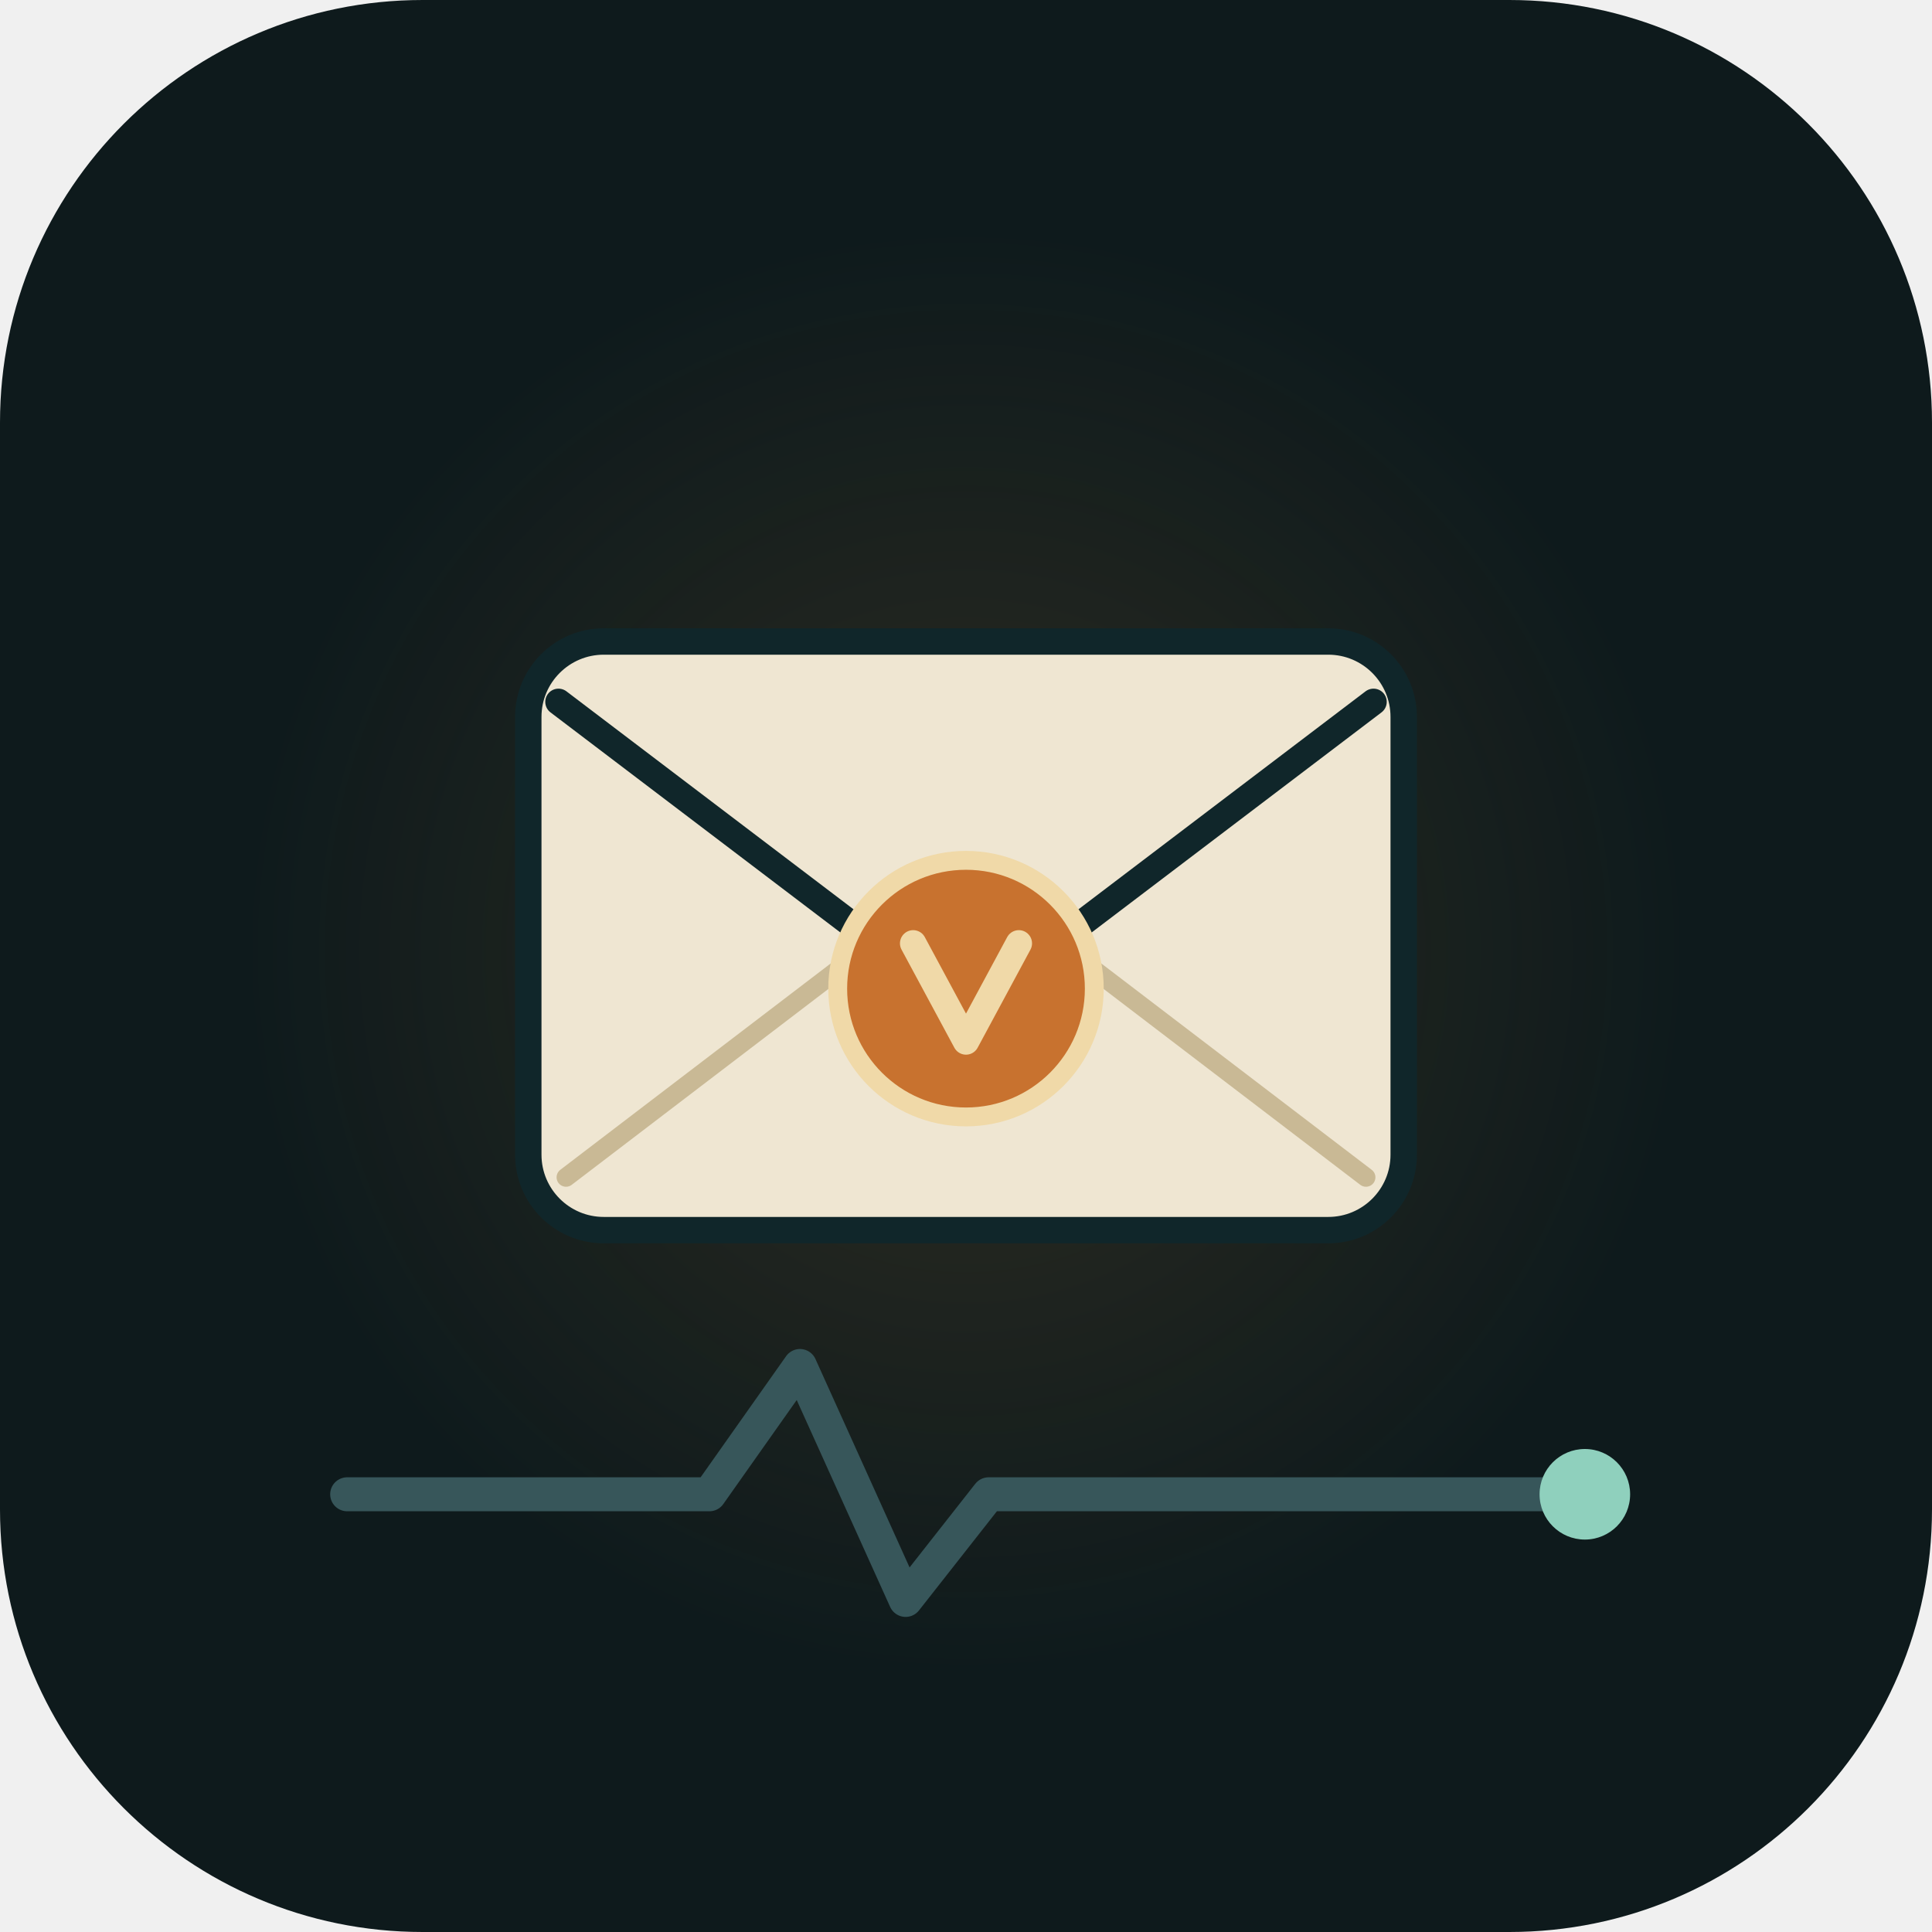
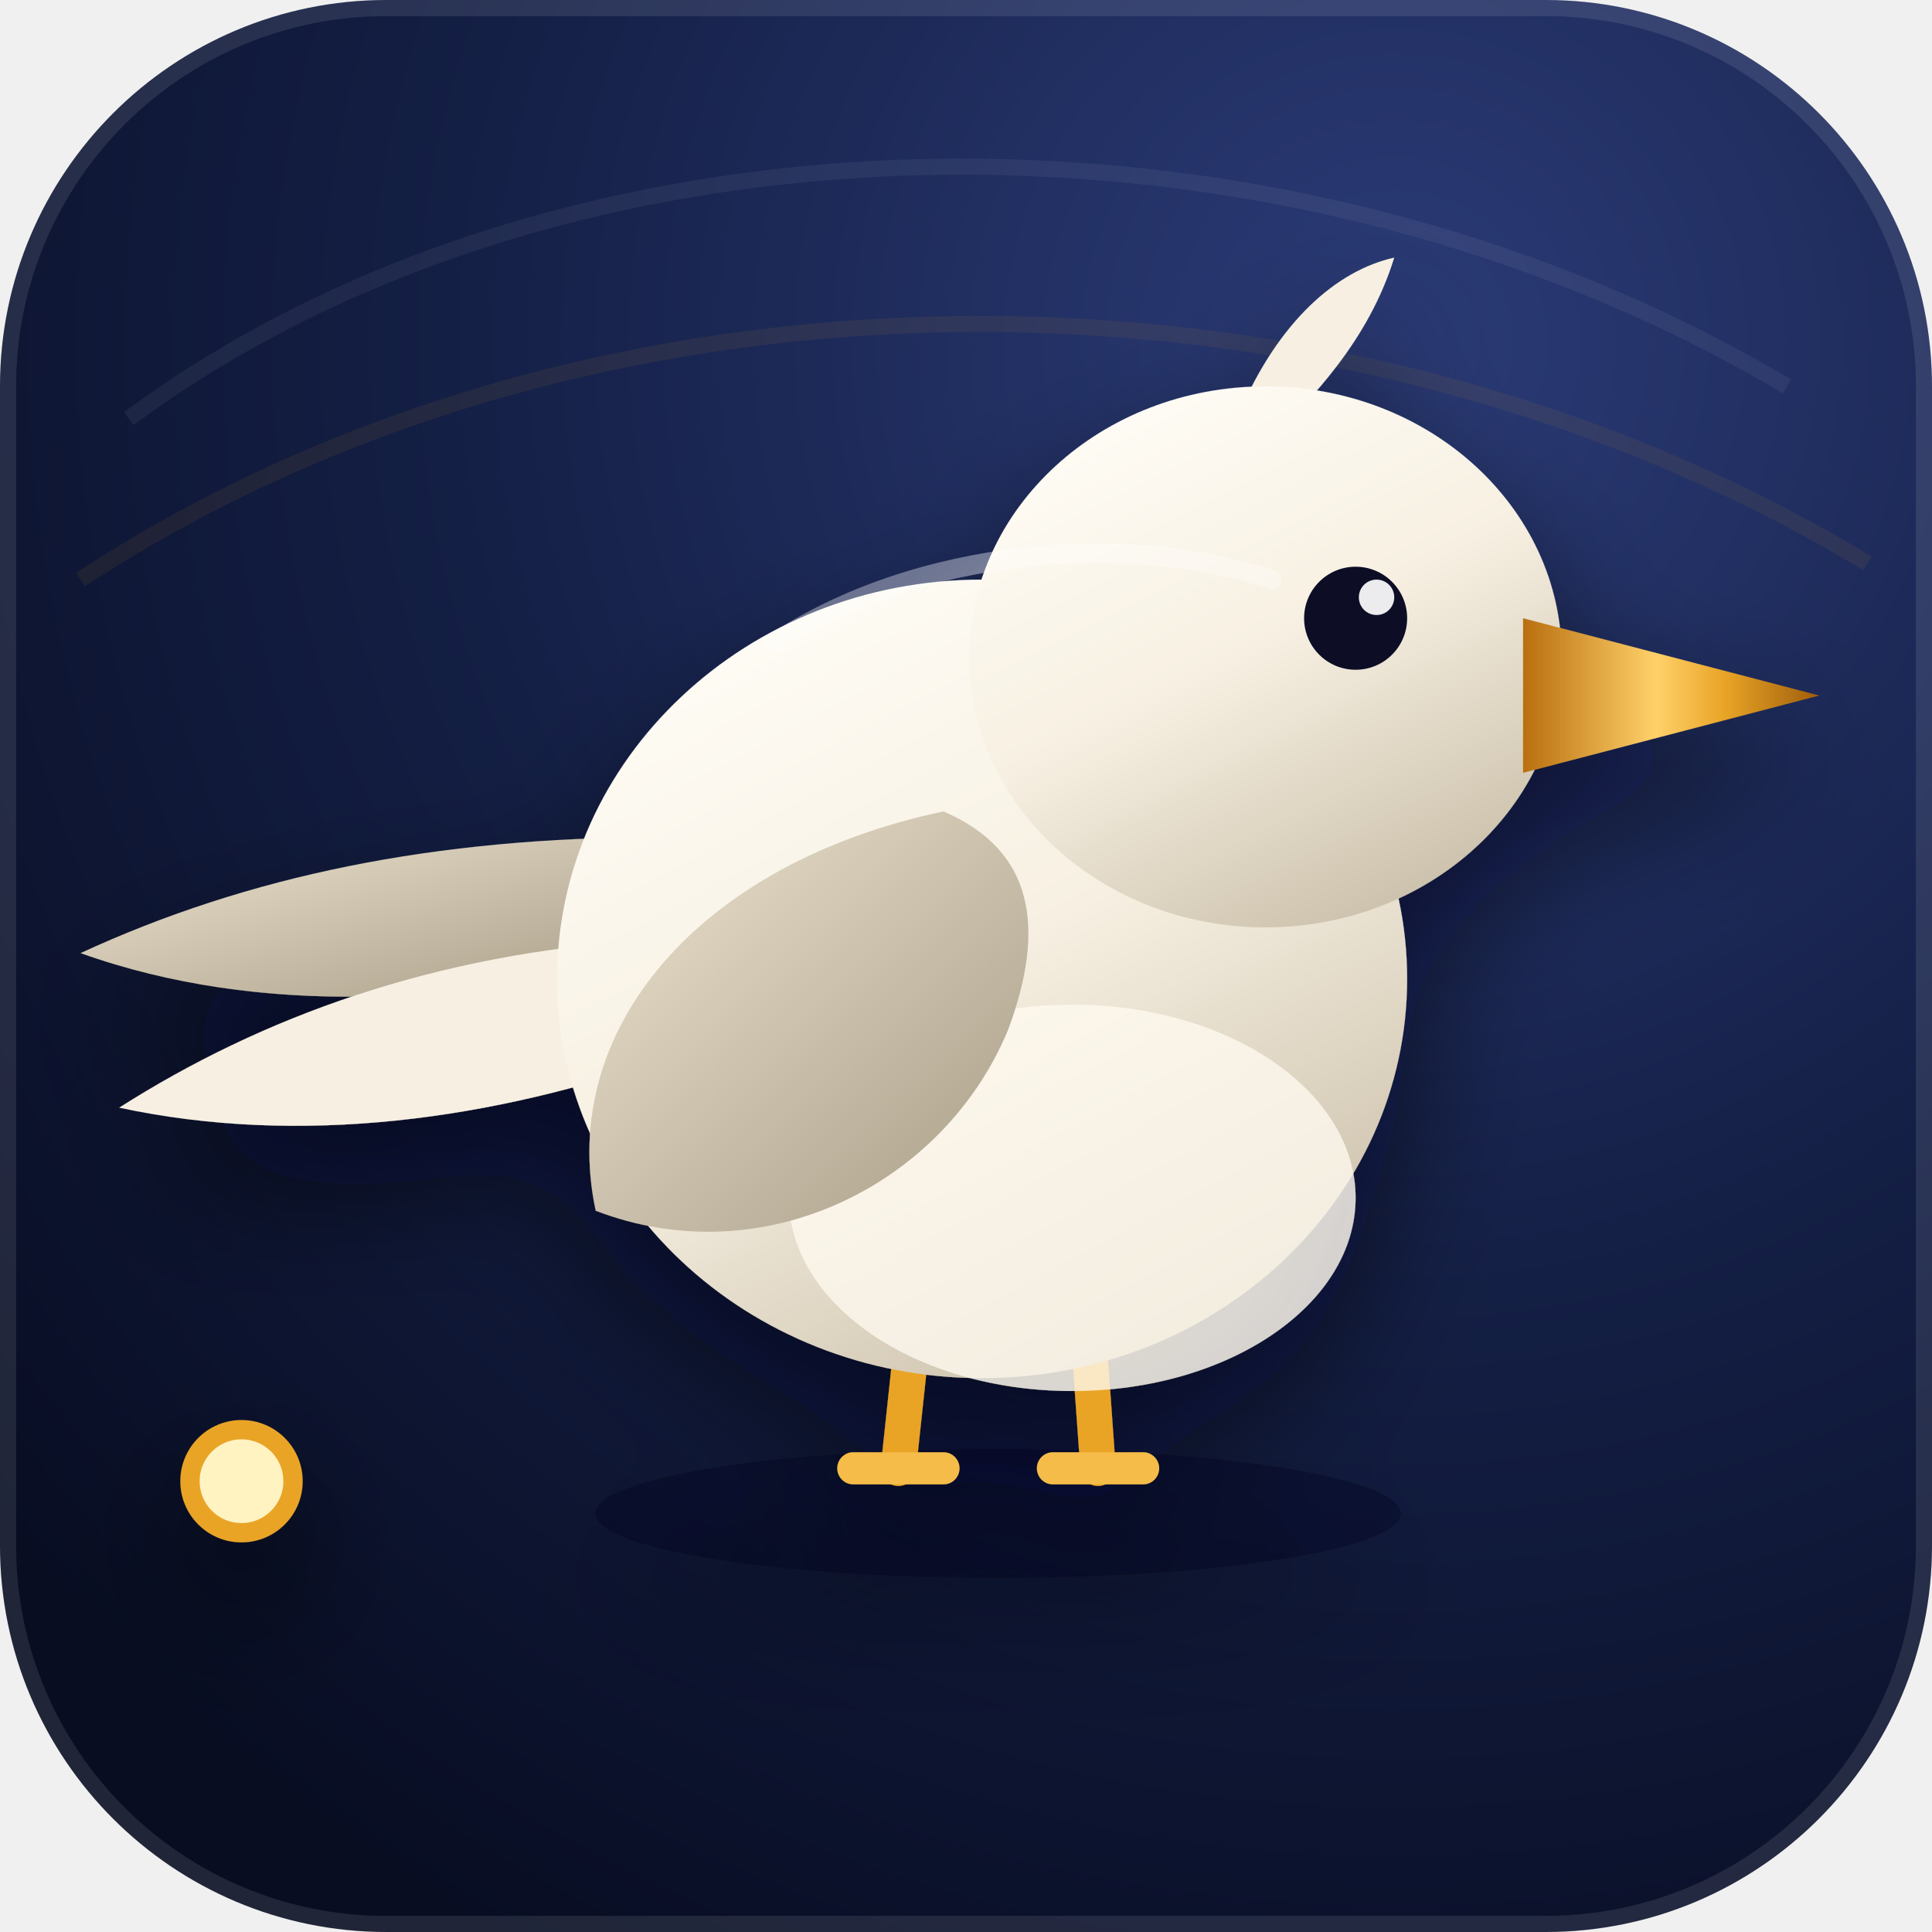
- <svg xmlns="http://www.w3.org/2000/svg" viewBox="0 0 512 512" role="img" aria-labelledby="vdT vdD">
+ <svg xmlns="http://www.w3.org/2000/svg" viewBox="0 0 120 120" role="img" aria-labelledby="title description">
+   <defs>
+     <radialGradient id="vidha-field" cx="72%" cy="18%" r="94%">
+       <stop offset="0" stop-color="#2b3b77" />
+       <stop offset=".52" stop-color="#141f45" />
+       <stop offset="1" stop-color="#080d22" />
+     </radialGradient>
+     <linearGradient id="vidha-ivory" x1=".22" y1="0" x2=".78" y2="1">
+       <stop offset="0" stop-color="#fffdf7" />
+       <stop offset=".48" stop-color="#f7f0e2" />
+       <stop offset="1" stop-color="#c7bca6" />
+     </linearGradient>
+     <linearGradient id="vidha-wing" x1="0" y1="0" x2="1" y2="1">
+       <stop offset="0" stop-color="#ece3cf" />
+       <stop offset="1" stop-color="#a99d87" />
+     </linearGradient>
+     <linearGradient id="vidha-gold" x1="0" y1="0" x2="1" y2="0">
+       <stop offset="0" stop-color="#b96f10" />
+       <stop offset=".45" stop-color="#ffd16a" />
+       <stop offset=".68" stop-color="#e9a427" />
+       <stop offset="1" stop-color="#9f5d0b" />
+     </linearGradient>
+     <filter id="vidha-shadow" x="-40%" y="-40%" width="180%" height="190%">
+       <feDropShadow dx="0" dy="4" stdDeviation="4" flood-color="#020511" flood-opacity=".62" />
+     </filter>
+   </defs>
  <style>
- .vd-glow{animation:vdGlow 7s ease-in-out infinite}
- .vd-env{animation:vdFloat 7s ease-in-out infinite}
- .vd-beat{animation:vdBeat 7s linear infinite,vdBeatO 7s linear infinite}
- .vd-seal-glint{animation:vdGlint 7s linear infinite}
- @keyframes vdGlow{0%{opacity:.32;transform:scale(.96)}45%{opacity:.6;transform:scale(1.04)}100%{opacity:.32;transform:scale(.96)}}
- @keyframes vdFloat{0%{transform:translateY(0)}50%{transform:translateY(-7px)}100%{transform:translateY(0)}}
- @keyframes vdBeat{0%,8%{stroke-dashoffset:52}58%{stroke-dashoffset:-948}100%{stroke-dashoffset:-948}}
- @keyframes vdBeatO{0%,7%{opacity:0}11%{opacity:1}56%{opacity:1}62%,100%{opacity:0}}
- @keyframes vdGlint{0%,60%{stroke-dashoffset:120}74%{stroke-dashoffset:-160}100%{stroke-dashoffset:-160}}
- @media (prefers-reduced-motion:reduce){*{animation:none!important}}
- </style>
-   <defs>
-     <radialGradient id="vdLamp">
-       <stop offset="0" stop-color="#d98e3f" stop-opacity=".5" />
-       <stop offset="1" stop-color="#d98e3f" stop-opacity="0" />
-     </radialGradient>
-   </defs>
-   <rect fill="#0e1a1c" width="512" height="512" rx="112" />
-   <circle class="vd-glow" cx="256" cy="252" r="190" fill="url(#vdLamp)" opacity=".32" style="transform-box:fill-box;transform-origin:center" />
-   <g class="vd-env" style="transform-box:fill-box;transform-origin:center">
-     <rect x="140" y="170" width="232" height="156" rx="20" fill="#efe6d2" />
-     <rect x="140" y="170" width="232" height="156" rx="20" fill="none" stroke="#10262a" stroke-width="7" />
-     <path fill="none" stroke="#10262a" stroke-width="7" stroke-linecap="round" stroke-linejoin="round" d="M148 186L256 268L364 186" />
-     <path fill="none" stroke="#c9b995" stroke-width="5" stroke-linecap="round" d="M150 312L226 254M362 312L286 254" />
-     <circle cx="256" cy="262" r="34" fill="#c8722f" />
-     <circle cx="256" cy="262" r="34" fill="none" stroke="#f0d9a8" stroke-width="5" />
-     <path fill="none" stroke="#f0d9a8" stroke-width="7" stroke-linecap="round" stroke-linejoin="round" d="M242 250L256 276L270 250" />
-     <path class="vd-seal-glint" pathLength="120" fill="none" stroke="#fff3d9" stroke-width="6" stroke-linecap="round" stroke-dasharray="26 254" stroke-dashoffset="-160" d="M228 246A38 38 0 0 1 284 246" />
+     @keyframes vidha-perch { from { transform: translateY(.7px) rotate(-.35deg); } to { transform: translateY(-.8px) rotate(.35deg); } }
+     @keyframes vidha-wing { 0%, 72%, 100% { transform: rotate(0); } 79% { transform: rotate(-4deg); } 86% { transform: rotate(1.5deg); } }
+     @keyframes vidha-blink { 0%, 44%, 48%, 100% { transform: scaleY(1); } 46% { transform: scaleY(.08); } }
+     @keyframes vidha-signal { 0% { transform: translateX(-30px); opacity: 0; } 12%, 66% { opacity: 1; } 82%, 100% { transform: translateX(88px); opacity: 0; } }
+     @keyframes vidha-line { 0%, 100% { opacity: .82; } 50% { opacity: 1; } }
+     .vidha-courier { transform-box: fill-box; transform-origin: 58% 92%; animation: vidha-perch 5.8s ease-in-out infinite alternate; }
+     .vidha-wing { transform-box: fill-box; transform-origin: 76% 58%; animation: vidha-wing 6.4s ease-in-out infinite; }
+     .vidha-eye { transform-box: fill-box; transform-origin: center; animation: vidha-blink 7.2s steps(1,end) infinite; }
+     .vidha-signal { animation: vidha-signal 5.6s cubic-bezier(.2,.65,.25,1) infinite; }
+     .vidha-span { animation: vidha-line 4.8s ease-in-out infinite; }
+     @media (prefers-reduced-motion: reduce) {
+       .vidha-courier, .vidha-wing, .vidha-eye, .vidha-signal, .vidha-span { animation: none; }
+       .vidha-signal { display: none; }
+     }
+   </style>
+   <rect width="120" height="120" rx="24" fill="url(#vidha-field)" />
+   <path d="M8 26C35 6 79 5 111 24" fill="none" stroke="#fff" stroke-opacity=".055" />
+   <path d="M5 36C37 15 83 15 116 35" fill="none" stroke="#e9a427" stroke-opacity=".075" />
+   <g transform="translate(1 12)" filter="url(#vidha-shadow)">
+     <path class="vidha-span" d="M-4 80H124" stroke="url(#vidha-gold)" stroke-width="3.2" stroke-linecap="round" />
+     <circle class="vidha-signal" cx="14" cy="80" r="3.2" fill="#fff3c2" stroke="#e9a427" stroke-width="1.2" />
+     <g class="vidha-courier">
+       <ellipse cx="61" cy="82" rx="25" ry="4" fill="#020511" opacity=".34" />
+       <path d="M56 68L54.8 79.2M66.4 68L67.2 79.2" stroke="#e9a427" stroke-width="2.2" stroke-linecap="round" />
+       <path d="M52 79.2H57.6M64.4 79.2H70" stroke="#f5bc49" stroke-width="2" stroke-linecap="round" />
+       <g class="vidha-wing">
+         <path d="M40 40C26 40 14.4 42.4 4 47.2C15.2 51.2 28 50.4 40 47.2Z" fill="url(#vidha-wing)" />
+         <path d="M39.2 46.4C26 47.2 15.2 51.2 6.4 56.8C17.6 59.2 29.6 57.6 40.8 53.6Z" fill="#f7f0e2" />
+       </g>
+       <ellipse cx="60" cy="48.8" rx="26.4" ry="24.8" fill="url(#vidha-ivory)" />
+       <ellipse cx="65.6" cy="62.4" rx="17.6" ry="12" fill="#fffaf0" opacity=".78" />
+       <path d="M57.6 38.4C42.4 41.6 33.6 52 36 63.2C46.4 67.2 57.6 61.6 61.6 52C64 45.6 63.2 40.8 57.6 38.4Z" fill="url(#vidha-wing)" />
+       <g>
+         <path d="M76 13.6C78.4 8 82 4.8 85.6 4C84 9.2 80.4 12.8 78 15.2Z" fill="#f7f0e2" />
+         <ellipse cx="77.6" cy="28.8" rx="18.4" ry="16.8" fill="url(#vidha-ivory)" />
+         <path d="M93.6 26.4L112 31.2L93.6 36Z" fill="url(#vidha-gold)" />
+         <g class="vidha-eye">
+           <circle cx="83.2" cy="26.4" r="3.2" fill="#0a1026" />
+           <circle cx="84.5" cy="25.1" r="1.1" fill="#fff" opacity=".92" />
+         </g>
+       </g>
+       <path d="M47 28C56 22 69 21 78 24" fill="none" stroke="#fff" stroke-opacity=".32" stroke-width="1.2" stroke-linecap="round" />
+     </g>
  </g>
-   <path fill="none" stroke="#37565a" stroke-width="9" stroke-linecap="round" stroke-linejoin="round" d="M92 396H188L212 362L240 424L262 396H420" />
-   <path class="vd-beat" pathLength="1000" fill="none" stroke="#8fd0bd" stroke-width="9" stroke-linecap="round" stroke-linejoin="round" stroke-dasharray="52 948" stroke-dashoffset="-948" opacity="0" d="M92 396H188L212 362L240 424L262 396H420" />
-   <circle cx="420" cy="396" r="12" fill="#8fd0bd" />
+   <rect x=".5" y=".5" width="119" height="119" rx="23.5" fill="none" stroke="#fff" stroke-opacity=".1" />
</svg>
